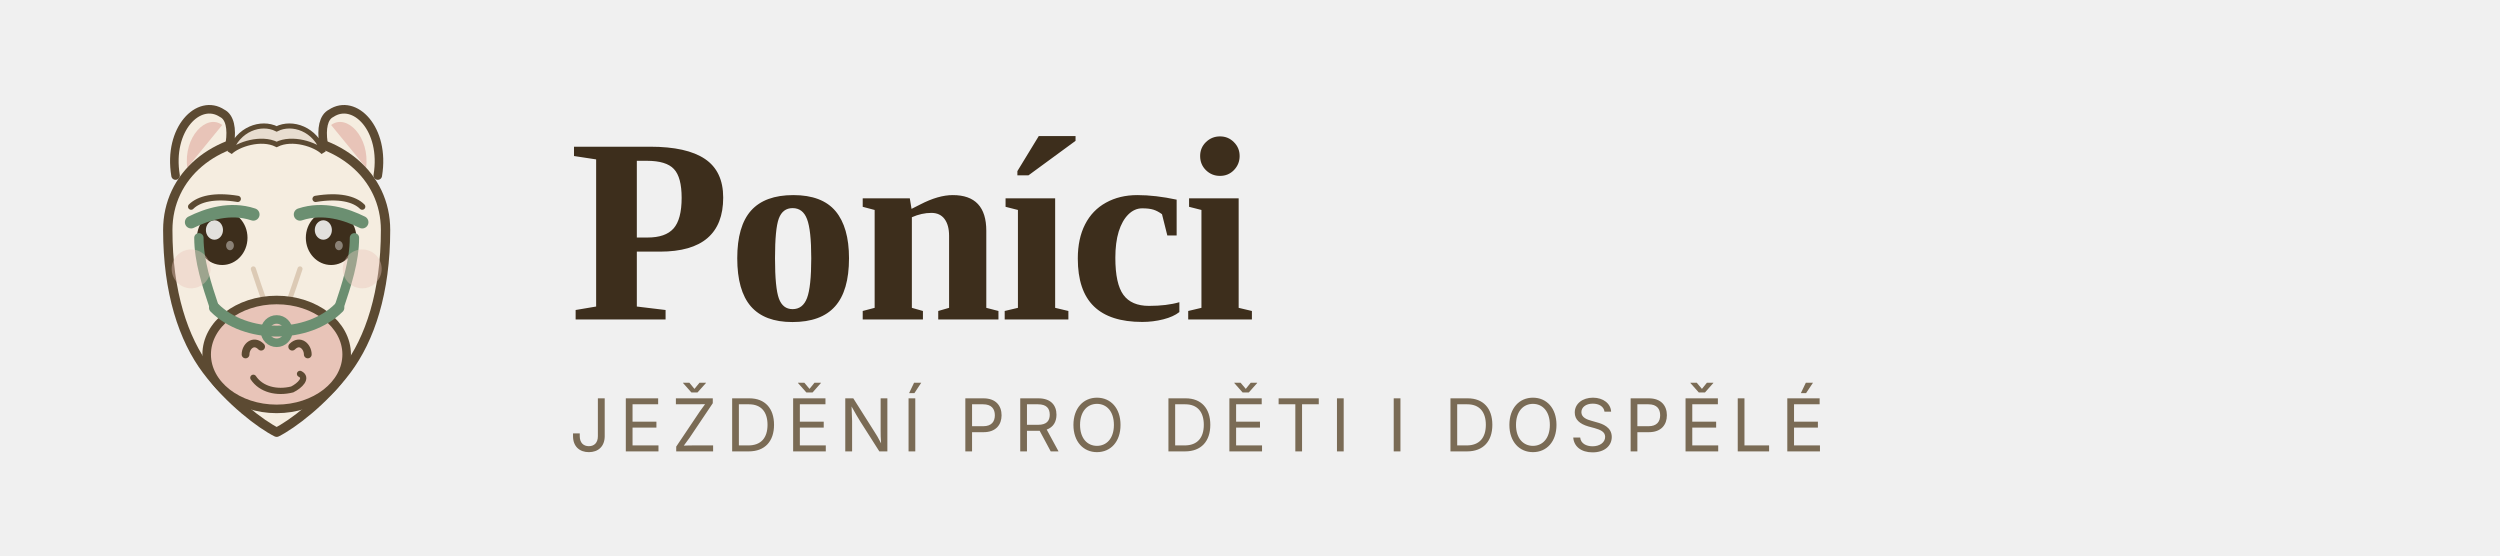
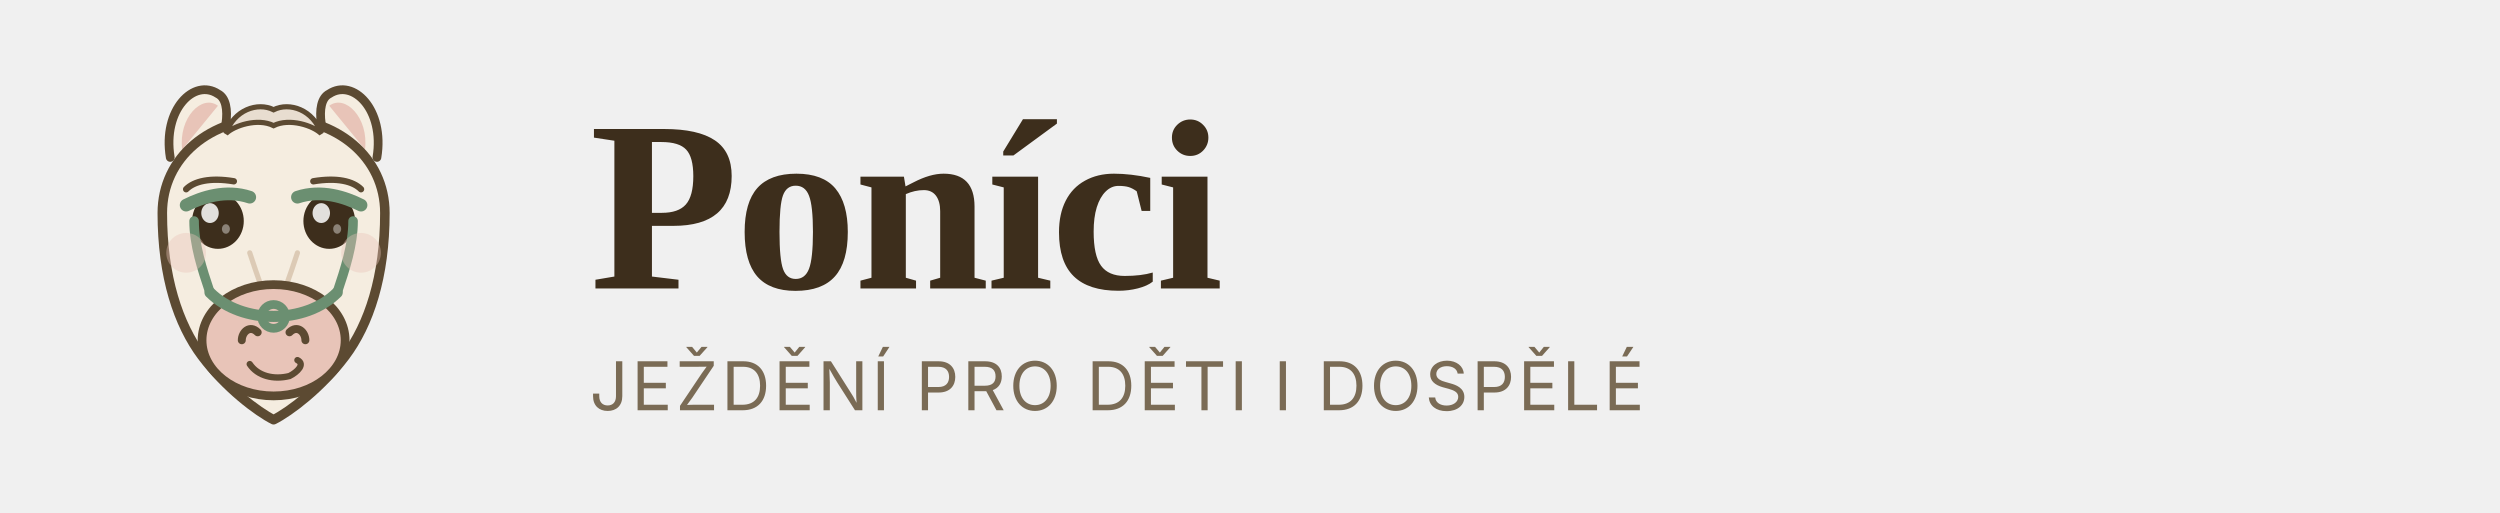
- <svg xmlns="http://www.w3.org/2000/svg" viewBox="0 0 360 80" fill="none">
-   <g transform="translate(4, 4) scale(0.56)">
+ <svg xmlns="http://www.w3.org/2000/svg" viewBox="0 0 390 80" fill="none">
+   <g transform="translate(3, 1) scale(0.62)">
    <path d="M38 38 C36 26, 44 18, 50 22 C54 24, 52 34, 48 40" fill="#F5EDE0" stroke="#5C4A32" stroke-width="2.2" stroke-linecap="round" stroke-linejoin="round" />
    <path d="M41 36 C40 28, 46 22, 50 25" fill="#E8C4B8" stroke="none" />
    <path d="M90 38 C92 26, 84 18, 78 22 C74 24, 76 34, 80 40" fill="#F5EDE0" stroke="#5C4A32" stroke-width="2.2" stroke-linecap="round" stroke-linejoin="round" />
    <path d="M87 36 C88 28, 82 22, 78 25" fill="#E8C4B8" stroke="none" />
    <path d="M36 52 C36 38, 48 28, 64 28 C80 28, 92 38, 92 52 C92 68, 88 80, 82 88 C76 96, 68 102, 64 104 C60 102, 52 96, 46 88 C40 80, 36 68, 36 52Z" fill="#F5EDE0" stroke="#5C4A32" stroke-width="2.4" stroke-linecap="round" stroke-linejoin="round" />
    <path d="M52 32 C54 26, 60 24, 64 26 C68 24, 74 26, 76 32 C74 30, 68 28, 64 30 C60 28, 54 30, 52 32Z" fill="#E8DDD0" stroke="#5C4A32" stroke-width="1.3" stroke-linecap="round" />
    <ellipse cx="50" cy="54" rx="6.5" ry="7" fill="#3D2E1C" />
    <ellipse cx="48" cy="52" rx="2.2" ry="2.5" fill="white" opacity="0.85" />
    <ellipse cx="52" cy="56" rx="1" ry="1.2" fill="white" opacity="0.4" />
    <ellipse cx="78" cy="54" rx="6.5" ry="7" fill="#3D2E1C" />
    <ellipse cx="76" cy="52" rx="2.2" ry="2.5" fill="white" opacity="0.85" />
    <ellipse cx="80" cy="56" rx="1" ry="1.2" fill="white" opacity="0.4" />
    <path d="M42 46 C44 44, 48 43, 54 44" stroke="#5C4A32" stroke-width="1.6" stroke-linecap="round" fill="none" />
    <path d="M86 46 C84 44, 80 43, 74 44" stroke="#5C4A32" stroke-width="1.6" stroke-linecap="round" fill="none" />
    <path d="M58 62 C60 68, 62 74, 64 78 C66 74, 68 68, 70 62" stroke="#C4A88A" stroke-width="1.3" stroke-linecap="round" fill="none" opacity="0.5" />
    <ellipse cx="64" cy="84" rx="18" ry="14" fill="#E8C4B8" stroke="#5C4A32" stroke-width="2.2" stroke-linecap="round" />
    <path d="M56 84 C56 82, 58 80, 60 82" stroke="#5C4A32" stroke-width="2" stroke-linecap="round" fill="none" />
    <path d="M72 84 C72 82, 70 80, 68 82" stroke="#5C4A32" stroke-width="2" stroke-linecap="round" fill="none" />
    <path d="M58 90 C60 93, 64 94, 68 93 C70 92, 72 90, 70 89" stroke="#5C4A32" stroke-width="1.6" stroke-linecap="round" fill="none" />
    <path d="M42 50 C46 48, 52 46, 58 48" stroke="#6B8F71" stroke-width="3.2" stroke-linecap="round" fill="none" />
    <path d="M86 50 C82 48, 76 46, 70 48" stroke="#6B8F71" stroke-width="3.2" stroke-linecap="round" fill="none" />
    <path d="M48 72 C52 76, 58 78, 64 78 C70 78, 76 76, 80 72" stroke="#6B8F71" stroke-width="2.8" stroke-linecap="round" fill="none" />
    <path d="M44 54 C44 60, 46 66, 48 72" stroke="#6B8F71" stroke-width="2.4" stroke-linecap="round" fill="none" />
    <path d="M84 54 C84 60, 82 66, 80 72" stroke="#6B8F71" stroke-width="2.4" stroke-linecap="round" fill="none" />
    <circle cx="64" cy="78" r="3" fill="none" stroke="#6B8F71" stroke-width="2.2" />
    <circle cx="42" cy="62" r="5" fill="#E8C4B8" opacity="0.4" />
    <circle cx="86" cy="62" r="5" fill="#E8C4B8" opacity="0.4" />
  </g>
-   <text x="82" y="46" font-family="Georgia, 'Times New Roman', serif" font-size="38" font-weight="600" fill="#3D2E1C" letter-spacing="-0.5">Poníci</text>
-   <text x="82" y="65" font-family="Inter, Helvetica, Arial, sans-serif" font-size="10.5" fill="#7A6B55" letter-spacing="1.2">JEŽDĚNÍ PRO DĚTI I DOSPĚLÉ</text>
+   <text x="92" y="45" font-family="Georgia, 'Times New Roman', serif" font-size="38" font-weight="600" fill="#3D2E1C" letter-spacing="-0.5">Poníci</text>
+   <text x="92" y="64" font-family="Inter, Helvetica, Arial, sans-serif" font-size="10.5" fill="#7A6B55" letter-spacing="0.55">JEŽDĚNÍ PRO DĚTI I DOSPĚLÉ</text>
</svg>
